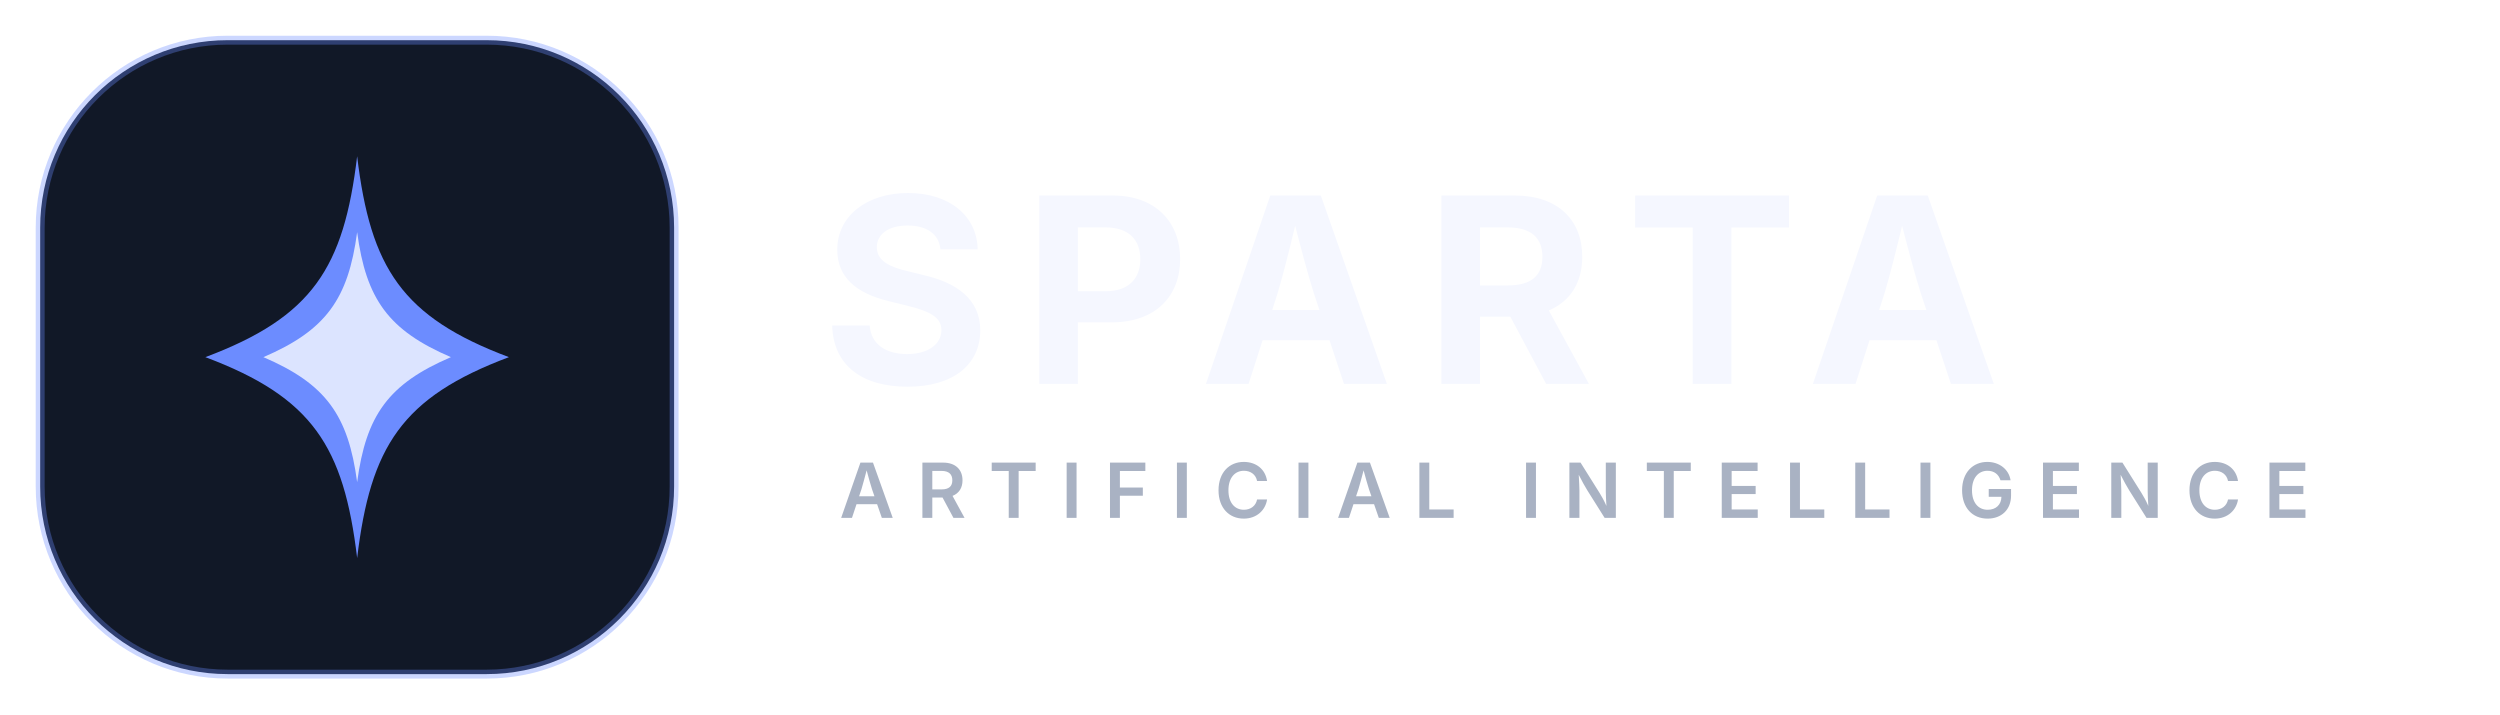
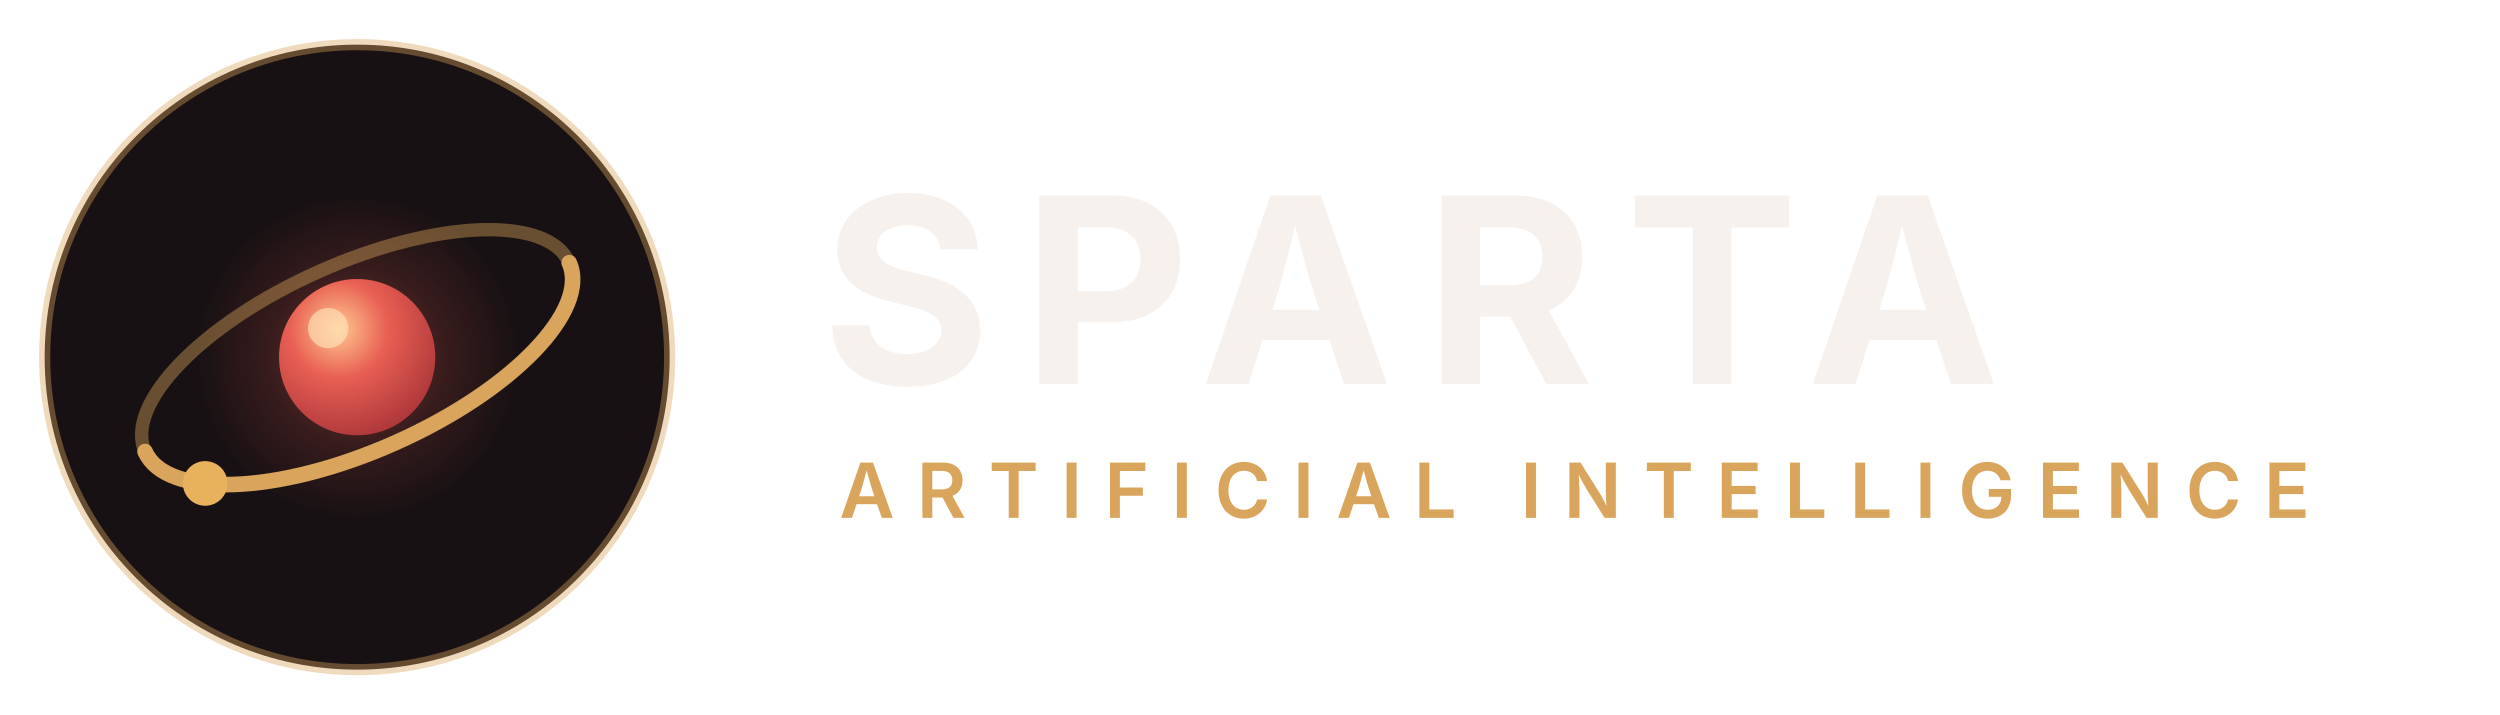
<svg xmlns="http://www.w3.org/2000/svg" viewBox="0 0 560 160" fill="none" role="img" aria-labelledby="title desc">
-   <rect x="9" y="9" width="142" height="142" rx="42" fill="#111827" stroke="#6C8CFF" stroke-opacity=".34" stroke-width="2" />
-   <path d="M80 35c3 25 10 36 34 45-24 9-31 20-34 45-3-25-10-36-34-45 24-9 31-20 34-45Z" fill="#6C8CFF" />
-   <path d="M80 52c2 15 7 22 21 28-14 6-19 13-21 28-2-15-7-22-21-28 14-6 19-13 21-28Z" fill="#F5F7FF" fill-opacity=".82" />
-   <text x="184" y="86" fill="#F5F7FF" font-family="Inter, Arial, sans-serif" font-size="58" font-weight="700" letter-spacing="7">SPARTA</text>
-   <text x="188" y="116" fill="#A9B2C3" font-family="Inter, Arial, sans-serif" font-size="17" font-weight="600" letter-spacing="5">ARTIFICIAL INTELLIGENCE</text>
+   <defs>
+     <radialGradient id="slGlow" cx="50%" cy="50%" r="50%">
+       <stop offset="0%" stop-color="#E0554E" stop-opacity=".5" />
+       <stop offset="55%" stop-color="#E0554E" stop-opacity=".16" />
+       <stop offset="100%" stop-color="#E0554E" stop-opacity="0" />
+     </radialGradient>
+     <radialGradient id="slCore" cx="38%" cy="32%" r="75%">
+       <stop offset="0%" stop-color="#FFC98F" />
+       <stop offset="42%" stop-color="#E85F53" />
+       <stop offset="100%" stop-color="#A93438" />
+     </radialGradient>
+   </defs>
+   <circle cx="80" cy="80" r="70" fill="#181113" stroke="#D9A45B" stroke-opacity=".4" stroke-width="2.5" />
+   <circle cx="80" cy="80" r="36" fill="url(#slGlow)" />
+   <g transform="rotate(-24 80 80)">
+     <path d="M28 80a52 21 0 0 1 104 0" stroke="#D9A45B" stroke-opacity=".42" stroke-width="3" stroke-linecap="round" />
+   </g>
+   <circle cx="80" cy="80" r="17.5" fill="url(#slCore)" />
+   <circle cx="73.5" cy="73.5" r="4.5" fill="#FFE3B8" fill-opacity=".65" />
+   <g transform="rotate(-24 80 80)">
+     <path d="M132 80a52 21 0 0 1-104 0" stroke="#D9A45B" stroke-width="3.5" stroke-linecap="round" />
+     <circle cx="37.4" cy="92" r="5" fill="#E8B25C" />
+   </g>
+   <text x="184" y="86" fill="#F6F1EC" font-family="Inter, Arial, sans-serif" font-size="58" font-weight="700" letter-spacing="7">SPARTA</text>
+   <text x="188" y="116" fill="#D9A45B" font-family="Inter, Arial, sans-serif" font-size="17" font-weight="600" letter-spacing="5">ARTIFICIAL INTELLIGENCE</text>
</svg>
